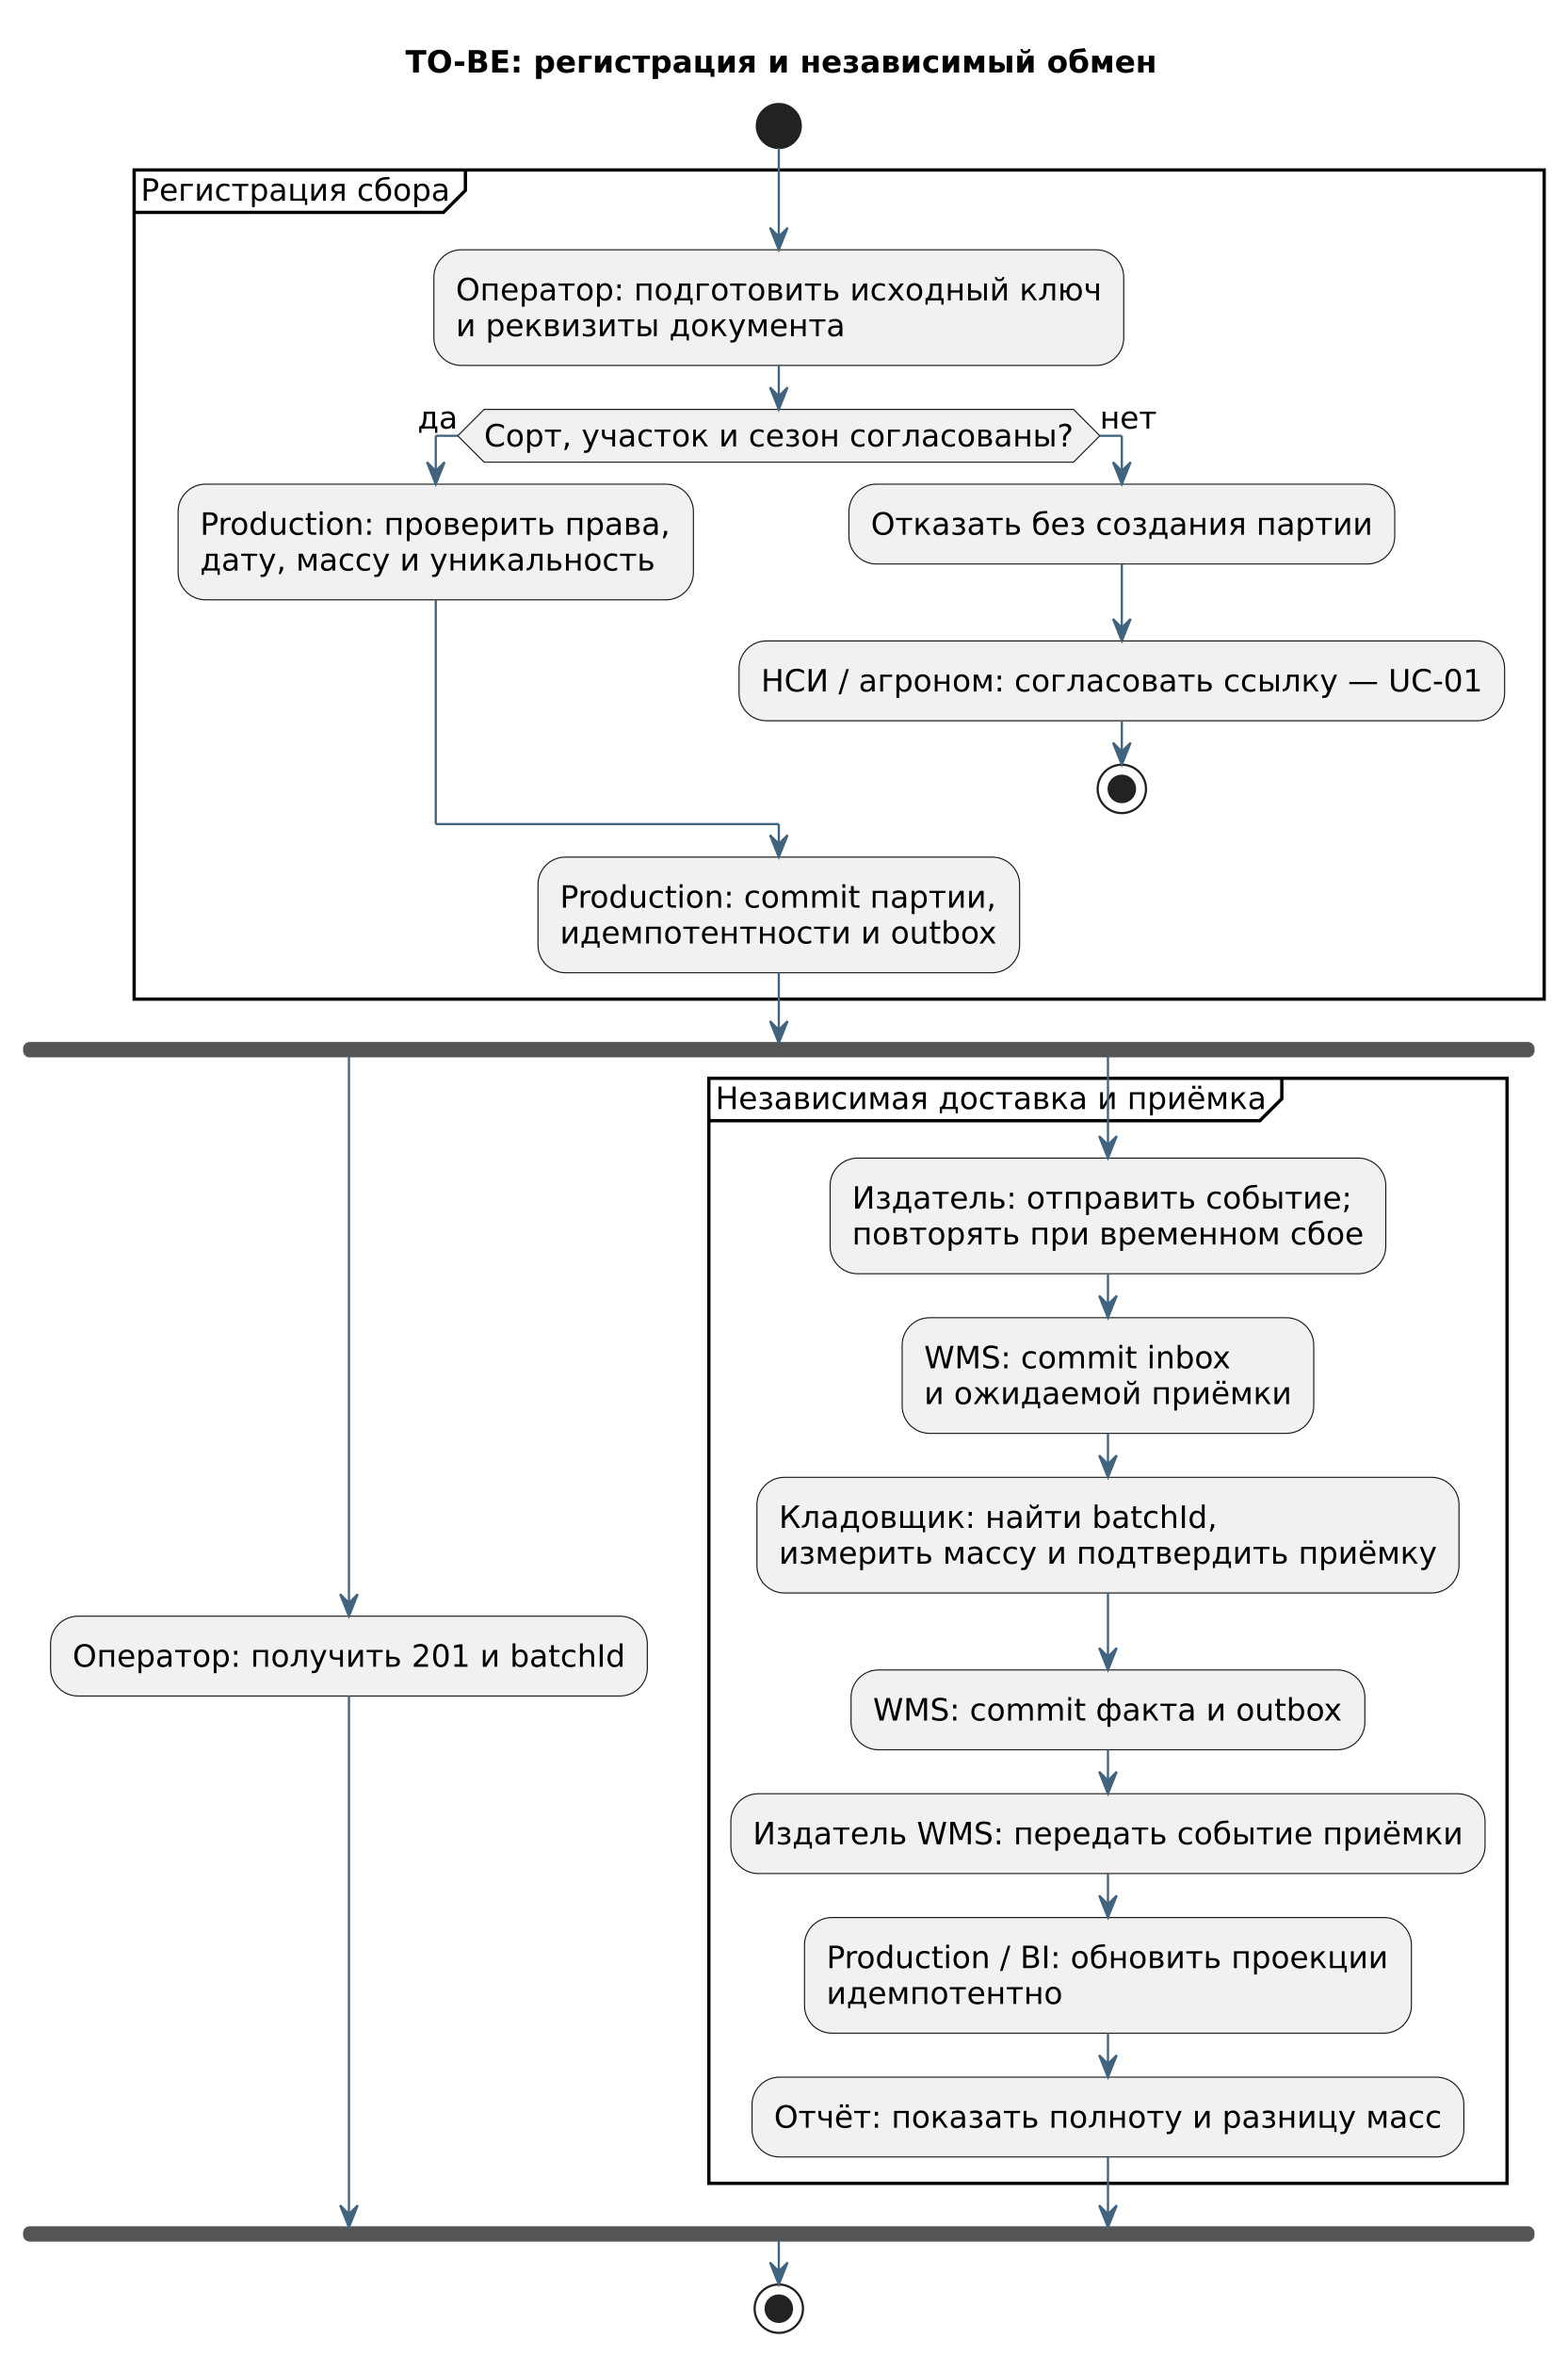
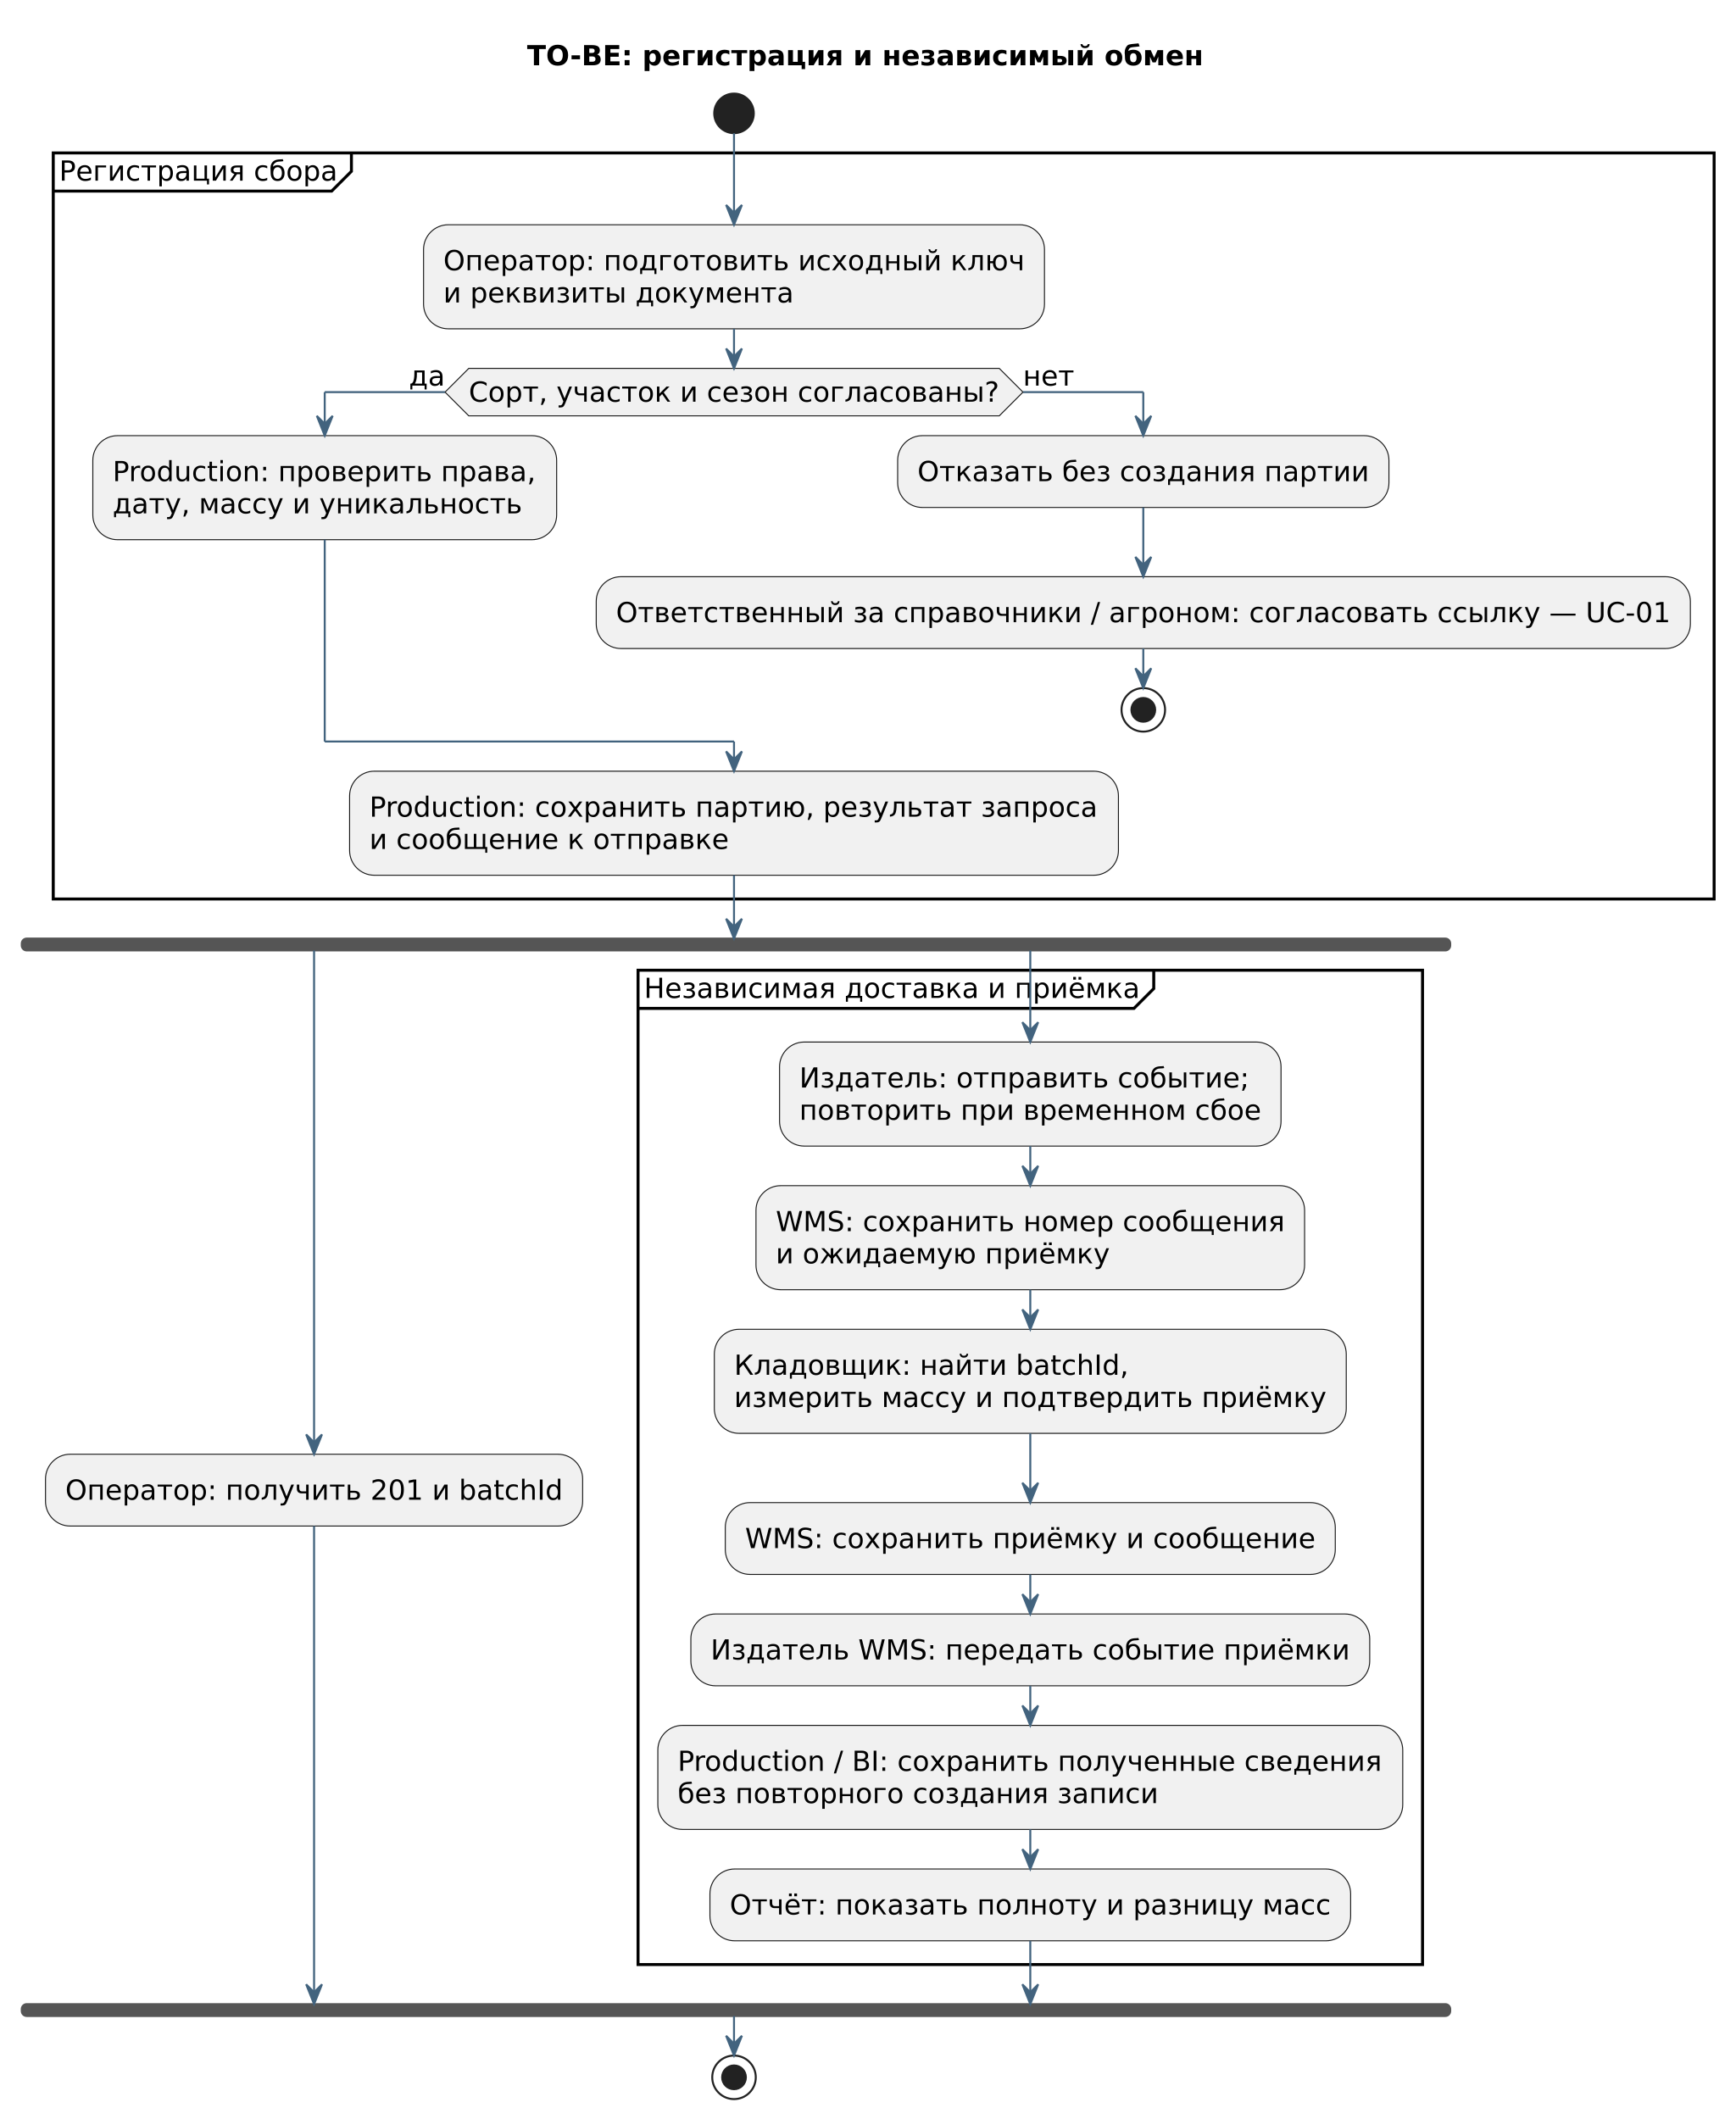
- <svg xmlns="http://www.w3.org/2000/svg" contentStyleType="text/css" data-diagram-type="ACTIVITY" height="1071px" preserveAspectRatio="none" style="width:713px;height:1071px;background:#FFFFFF;" version="1.1" viewBox="0 0 713 1071" width="713px" zoomAndPan="magnify">
+ <svg xmlns="http://www.w3.org/2000/svg" contentStyleType="text/css" data-diagram-type="ACTIVITY" height="1071px" preserveAspectRatio="none" style="width:877px;height:1071px;background:#FFFFFF;" version="1.1" viewBox="0 0 877 1071" width="877px" zoomAndPan="magnify">
  <defs />
  <g>
    <g class="title" data-source-line="14">
-       <text fill="#000000" font-family="DejaVu Sans" font-size="14" font-weight="bold" lengthAdjust="spacing" textLength="341.544" x="184.451" y="32.995">TO-BE: регистрация и независимый обмен</text>
+       <text fill="#000000" font-family="DejaVu Sans" font-size="14" font-weight="bold" lengthAdjust="spacing" textLength="341.544" x="266.38" y="32.995">TO-BE: регистрация и независимый обмен</text>
    </g>
-     <ellipse cx="354.277" cy="57.297" fill="#222222" rx="10" ry="10" style="stroke:#222222;stroke-width:1;" />
-     <rect fill="none" height="377.078" style="stroke:#000000;stroke-width:1.5;" width="641.424" x="61.023" y="77.297" />
-     <path d="M211.713,77.297 L211.713,86.594 L201.713,96.594 L61.023,96.594" fill="none" style="stroke:#000000;stroke-width:1.5;" />
-     <text fill="#000000" font-family="DejaVu Sans" font-size="14" lengthAdjust="spacing" textLength="140.69" x="64.023" y="91.292">Регистрация сбора</text>
-     <rect fill="#F1F1F1" height="52.594" rx="12.5" ry="12.5" style="stroke:#181818;stroke-width:0.5;" width="313.815" x="197.369" y="113.594" />
-     <text fill="#000000" font-family="DejaVu Sans" font-size="14" lengthAdjust="spacing" textLength="293.815" x="207.369" y="136.589">Оператор: подготовить исходный ключ</text>
-     <text fill="#000000" font-family="DejaVu Sans" font-size="14" lengthAdjust="spacing" textLength="177.106" x="207.369" y="152.886">и реквизиты документа</text>
-     <polygon fill="#F1F1F1" points="220.231,186.188,488.323,186.188,500.323,198.188,488.323,210.188,220.231,210.188,208.231,198.188,220.231,186.188" style="stroke:#181818;stroke-width:0.5;" />
-     <text fill="#000000" font-family="DejaVu Sans" font-size="14" lengthAdjust="spacing" textLength="268.092" x="220.231" y="203.034">Сорт, участок и сезон согласованы?</text>
-     <text fill="#000000" font-family="DejaVu Sans" font-size="14" lengthAdjust="spacing" textLength="18.259" x="189.972" y="194.886">да</text>
-     <text fill="#000000" font-family="DejaVu Sans" font-size="14" lengthAdjust="spacing" textLength="25.922" x="500.323" y="194.886">нет</text>
-     <rect fill="#F1F1F1" height="52.594" rx="12.5" ry="12.5" style="stroke:#181818;stroke-width:0.5;" width="234.416" x="81.023" y="220.188" />
-     <text fill="#000000" font-family="DejaVu Sans" font-size="14" lengthAdjust="spacing" textLength="214.416" x="91.023" y="243.183">Production: проверить права,</text>
-     <text fill="#000000" font-family="DejaVu Sans" font-size="14" lengthAdjust="spacing" textLength="207.013" x="91.023" y="259.479">дату, массу и уникальность</text>
-     <rect fill="#F1F1F1" height="36.297" rx="12.5" ry="12.5" style="stroke:#181818;stroke-width:0.5;" width="248.293" x="386.176" y="220.188" />
-     <text fill="#000000" font-family="DejaVu Sans" font-size="14" lengthAdjust="spacing" textLength="228.293" x="396.176" y="243.183">Отказать без создания партии</text>
-     <rect fill="#F1F1F1" height="36.297" rx="12.5" ry="12.5" style="stroke:#181818;stroke-width:0.5;" width="348.248" x="336.199" y="291.484" />
-     <text fill="#000000" font-family="DejaVu Sans" font-size="14" lengthAdjust="spacing" textLength="328.248" x="346.199" y="314.479">НСИ / агроном: согласовать ссылку — UC-01</text>
-     <ellipse cx="510.323" cy="358.781" fill="none" rx="11" ry="11" style="stroke:#222222;stroke-width:1;" />
-     <ellipse cx="510.323" cy="358.781" fill="#222222" rx="6" ry="6" style="stroke:#222222;stroke-width:1;" />
-     <rect fill="#F1F1F1" height="52.594" rx="12.5" ry="12.5" style="stroke:#181818;stroke-width:0.5;" width="219.083" x="244.735" y="389.781" />
-     <text fill="#000000" font-family="DejaVu Sans" font-size="14" lengthAdjust="spacing" textLength="198.994" x="254.735" y="412.776">Production: commit партии,</text>
-     <text fill="#000000" font-family="DejaVu Sans" font-size="14" lengthAdjust="spacing" textLength="199.083" x="254.735" y="429.073">идемпотентности и outbox</text>
-     <rect fill="#555555" height="6" rx="2.5" ry="2.5" style="stroke:#555555;stroke-width:1;" width="686.554" x="11" y="474.375" />
+     <ellipse cx="370.967" cy="57.297" fill="#222222" rx="10" ry="10" style="stroke:#222222;stroke-width:1;" />
+     <rect fill="none" height="377.078" style="stroke:#000000;stroke-width:1.5;" width="839.394" x="26.91" y="77.297" />
+     <path d="M177.601,77.297 L177.601,86.594 L167.601,96.594 L26.91,96.594" fill="none" style="stroke:#000000;stroke-width:1.5;" />
+     <text fill="#000000" font-family="DejaVu Sans" font-size="14" lengthAdjust="spacing" textLength="140.69" x="29.91" y="91.292">Регистрация сбора</text>
+     <rect fill="#F1F1F1" height="52.594" rx="12.5" ry="12.5" style="stroke:#181818;stroke-width:0.5;" width="313.815" x="214.059" y="113.594" />
+     <text fill="#000000" font-family="DejaVu Sans" font-size="14" lengthAdjust="spacing" textLength="293.815" x="224.059" y="136.589">Оператор: подготовить исходный ключ</text>
+     <text fill="#000000" font-family="DejaVu Sans" font-size="14" lengthAdjust="spacing" textLength="177.106" x="224.059" y="152.886">и реквизиты документа</text>
+     <polygon fill="#F1F1F1" points="236.921,186.188,505.013,186.188,517.013,198.188,505.013,210.188,236.921,210.188,224.921,198.188,236.921,186.188" style="stroke:#181818;stroke-width:0.5;" />
+     <text fill="#000000" font-family="DejaVu Sans" font-size="14" lengthAdjust="spacing" textLength="268.092" x="236.921" y="203.034">Сорт, участок и сезон согласованы?</text>
+     <text fill="#000000" font-family="DejaVu Sans" font-size="14" lengthAdjust="spacing" textLength="18.259" x="206.662" y="194.886">да</text>
+     <text fill="#000000" font-family="DejaVu Sans" font-size="14" lengthAdjust="spacing" textLength="25.922" x="517.013" y="194.886">нет</text>
+     <rect fill="#F1F1F1" height="52.594" rx="12.5" ry="12.5" style="stroke:#181818;stroke-width:0.5;" width="234.416" x="46.91" y="220.188" />
+     <text fill="#000000" font-family="DejaVu Sans" font-size="14" lengthAdjust="spacing" textLength="214.416" x="56.91" y="243.183">Production: проверить права,</text>
+     <text fill="#000000" font-family="DejaVu Sans" font-size="14" lengthAdjust="spacing" textLength="207.013" x="56.91" y="259.479">дату, массу и уникальность</text>
+     <rect fill="#F1F1F1" height="36.297" rx="12.5" ry="12.5" style="stroke:#181818;stroke-width:0.5;" width="248.293" x="453.669" y="220.188" />
+     <text fill="#000000" font-family="DejaVu Sans" font-size="14" lengthAdjust="spacing" textLength="228.293" x="463.669" y="243.183">Отказать без создания партии</text>
+     <rect fill="#F1F1F1" height="36.297" rx="12.5" ry="12.5" style="stroke:#181818;stroke-width:0.5;" width="552.977" x="301.326" y="291.484" />
+     <text fill="#000000" font-family="DejaVu Sans" font-size="14" lengthAdjust="spacing" textLength="532.977" x="311.326" y="314.479">Ответственный за справочники / агроном: согласовать ссылку — UC-01</text>
+     <ellipse cx="577.815" cy="358.781" fill="none" rx="11" ry="11" style="stroke:#222222;stroke-width:1;" />
+     <ellipse cx="577.815" cy="358.781" fill="#222222" rx="6" ry="6" style="stroke:#222222;stroke-width:1;" />
+     <rect fill="#F1F1F1" height="52.594" rx="12.5" ry="12.5" style="stroke:#181818;stroke-width:0.5;" width="388.56" x="176.687" y="389.781" />
+     <text fill="#000000" font-family="DejaVu Sans" font-size="14" lengthAdjust="spacing" textLength="368.56" x="186.687" y="412.776">Production: сохранить партию, результат запроса</text>
+     <text fill="#000000" font-family="DejaVu Sans" font-size="14" lengthAdjust="spacing" textLength="181.692" x="186.687" y="429.073">и сообщение к отправке</text>
+     <rect fill="#555555" height="6" rx="2.5" ry="2.5" style="stroke:#555555;stroke-width:1;" width="721.934" x="11" y="474.375" />
    <rect fill="#F1F1F1" height="36.297" rx="12.5" ry="12.5" style="stroke:#181818;stroke-width:0.5;" width="271.467" x="23" y="735.008" />
    <text fill="#000000" font-family="DejaVu Sans" font-size="14" lengthAdjust="spacing" textLength="251.467" x="33" y="758.003">Оператор: получить 201 и batchId</text>
-     <rect fill="none" height="502.562" style="stroke:#000000;stroke-width:1.5;" width="363.087" x="322.467" y="490.375" />
+     <rect fill="none" height="502.562" style="stroke:#000000;stroke-width:1.5;" width="396.467" x="322.467" y="490.375" />
    <path d="M583.1,490.375 L583.1,499.672 L573.1,509.672 L322.467,509.672" fill="none" style="stroke:#000000;stroke-width:1.5;" />
    <text fill="#000000" font-family="DejaVu Sans" font-size="14" lengthAdjust="spacing" textLength="250.633" x="325.467" y="504.37">Независимая доставка и приёмка</text>
-     <rect fill="#F1F1F1" height="52.594" rx="12.5" ry="12.5" style="stroke:#181818;stroke-width:0.5;" width="252.764" x="377.628" y="526.672" />
-     <text fill="#000000" font-family="DejaVu Sans" font-size="14" lengthAdjust="spacing" textLength="227.391" x="387.628" y="549.667">Издатель: отправить событие;</text>
-     <text fill="#000000" font-family="DejaVu Sans" font-size="14" lengthAdjust="spacing" textLength="232.764" x="387.628" y="565.964">повторять при временном сбое</text>
-     <rect fill="#F1F1F1" height="52.594" rx="12.5" ry="12.5" style="stroke:#181818;stroke-width:0.5;" width="187.241" x="410.39" y="599.266" />
-     <text fill="#000000" font-family="DejaVu Sans" font-size="14" lengthAdjust="spacing" textLength="139.843" x="420.39" y="622.261">WMS: commit inbox</text>
-     <text fill="#000000" font-family="DejaVu Sans" font-size="14" lengthAdjust="spacing" textLength="167.241" x="420.39" y="638.558">и ожидаемой приёмки</text>
-     <rect fill="#F1F1F1" height="52.594" rx="12.5" ry="12.5" style="stroke:#181818;stroke-width:0.5;" width="319.373" x="344.324" y="671.859" />
-     <text fill="#000000" font-family="DejaVu Sans" font-size="14" lengthAdjust="spacing" textLength="199.398" x="354.324" y="694.855">Кладовщик: найти batchId,</text>
-     <text fill="#000000" font-family="DejaVu Sans" font-size="14" lengthAdjust="spacing" textLength="299.373" x="354.324" y="711.151">измерить массу и подтвердить приёмку</text>
-     <rect fill="#F1F1F1" height="36.297" rx="12.5" ry="12.5" style="stroke:#181818;stroke-width:0.5;" width="233.746" x="387.137" y="759.453" />
-     <text fill="#000000" font-family="DejaVu Sans" font-size="14" lengthAdjust="spacing" textLength="213.746" x="397.137" y="782.448">WMS: commit факта и outbox</text>
-     <rect fill="#F1F1F1" height="36.297" rx="12.5" ry="12.5" style="stroke:#181818;stroke-width:0.5;" width="343.087" x="332.467" y="815.75" />
-     <text fill="#000000" font-family="DejaVu Sans" font-size="14" lengthAdjust="spacing" textLength="323.087" x="342.467" y="838.745">Издатель WMS: передать событие приёмки</text>
-     <rect fill="#F1F1F1" height="52.594" rx="12.5" ry="12.5" style="stroke:#181818;stroke-width:0.5;" width="276.081" x="365.97" y="872.047" />
-     <text fill="#000000" font-family="DejaVu Sans" font-size="14" lengthAdjust="spacing" textLength="256.081" x="375.97" y="895.042">Production / BI: обновить проекции</text>
-     <text fill="#000000" font-family="DejaVu Sans" font-size="14" lengthAdjust="spacing" textLength="107.468" x="375.97" y="911.339">идемпотентно</text>
-     <rect fill="#F1F1F1" height="36.297" rx="12.5" ry="12.5" style="stroke:#181818;stroke-width:0.5;" width="323.803" x="342.109" y="944.641" />
-     <text fill="#000000" font-family="DejaVu Sans" font-size="14" lengthAdjust="spacing" textLength="303.803" x="352.109" y="967.636">Отчёт: показать полноту и разницу масс</text>
-     <rect fill="#555555" height="6" rx="2.5" ry="2.5" style="stroke:#555555;stroke-width:1;" width="686.554" x="11" y="1012.938" />
-     <ellipse cx="354.277" cy="1049.938" fill="none" rx="11" ry="11" style="stroke:#222222;stroke-width:1;" />
-     <ellipse cx="354.277" cy="1049.938" fill="#222222" rx="6" ry="6" style="stroke:#222222;stroke-width:1;" />
-     <line style="stroke:#42637E;stroke-width:1;" x1="510.323" x2="510.323" y1="256.484" y2="291.484" />
-     <polygon fill="#42637E" points="506.323,281.484,510.323,291.484,514.323,281.484,510.323,285.484" style="stroke:#42637E;stroke-width:1;" />
-     <line style="stroke:#42637E;stroke-width:1;" x1="510.323" x2="510.323" y1="327.781" y2="347.781" />
-     <polygon fill="#42637E" points="506.323,337.781,510.323,347.781,514.323,337.781,510.323,341.781" style="stroke:#42637E;stroke-width:1;" />
-     <line style="stroke:#42637E;stroke-width:1;" x1="208.231" x2="198.231" y1="198.188" y2="198.188" />
-     <line style="stroke:#42637E;stroke-width:1;" x1="198.231" x2="198.231" y1="198.188" y2="220.188" />
-     <polygon fill="#42637E" points="194.231,210.188,198.231,220.188,202.231,210.188,198.231,214.188" style="stroke:#42637E;stroke-width:1;" />
-     <line style="stroke:#42637E;stroke-width:1;" x1="500.323" x2="510.323" y1="198.188" y2="198.188" />
-     <line style="stroke:#42637E;stroke-width:1;" x1="510.323" x2="510.323" y1="198.188" y2="220.188" />
-     <polygon fill="#42637E" points="506.323,210.188,510.323,220.188,514.323,210.188,510.323,214.188" style="stroke:#42637E;stroke-width:1;" />
-     <line style="stroke:#42637E;stroke-width:1;" x1="198.231" x2="198.231" y1="272.781" y2="374.781" />
-     <line style="stroke:#42637E;stroke-width:1;" x1="198.231" x2="354.277" y1="374.781" y2="374.781" />
-     <line style="stroke:#42637E;stroke-width:1;" x1="354.277" x2="354.277" y1="374.781" y2="389.781" />
-     <polygon fill="#42637E" points="350.277,379.781,354.277,389.781,358.277,379.781,354.277,383.781" style="stroke:#42637E;stroke-width:1;" />
-     <line style="stroke:#42637E;stroke-width:1;" x1="354.277" x2="354.277" y1="166.188" y2="186.188" />
-     <polygon fill="#42637E" points="350.277,176.188,354.277,186.188,358.277,176.188,354.277,180.188" style="stroke:#42637E;stroke-width:1;" />
-     <line style="stroke:#42637E;stroke-width:1;" x1="354.277" x2="354.277" y1="67.297" y2="113.594" />
-     <polygon fill="#42637E" points="350.277,103.594,354.277,113.594,358.277,103.594,354.277,107.594" style="stroke:#42637E;stroke-width:1;" />
-     <line style="stroke:#42637E;stroke-width:1;" x1="504.01" x2="504.01" y1="579.266" y2="599.266" />
-     <polygon fill="#42637E" points="500.01,589.266,504.01,599.266,508.01,589.266,504.01,593.266" style="stroke:#42637E;stroke-width:1;" />
-     <line style="stroke:#42637E;stroke-width:1;" x1="504.01" x2="504.01" y1="651.859" y2="671.859" />
-     <polygon fill="#42637E" points="500.01,661.859,504.01,671.859,508.01,661.859,504.01,665.859" style="stroke:#42637E;stroke-width:1;" />
-     <line style="stroke:#42637E;stroke-width:1;" x1="504.01" x2="504.01" y1="724.453" y2="759.453" />
-     <polygon fill="#42637E" points="500.01,749.453,504.01,759.453,508.01,749.453,504.01,753.453" style="stroke:#42637E;stroke-width:1;" />
-     <line style="stroke:#42637E;stroke-width:1;" x1="504.01" x2="504.01" y1="795.75" y2="815.75" />
-     <polygon fill="#42637E" points="500.01,805.75,504.01,815.75,508.01,805.75,504.01,809.75" style="stroke:#42637E;stroke-width:1;" />
-     <line style="stroke:#42637E;stroke-width:1;" x1="504.01" x2="504.01" y1="852.047" y2="872.047" />
-     <polygon fill="#42637E" points="500.01,862.047,504.01,872.047,508.01,862.047,504.01,866.047" style="stroke:#42637E;stroke-width:1;" />
-     <line style="stroke:#42637E;stroke-width:1;" x1="504.01" x2="504.01" y1="924.641" y2="944.641" />
-     <polygon fill="#42637E" points="500.01,934.641,504.01,944.641,508.01,934.641,504.01,938.641" style="stroke:#42637E;stroke-width:1;" />
+     <rect fill="#F1F1F1" height="52.594" rx="12.5" ry="12.5" style="stroke:#181818;stroke-width:0.5;" width="253.44" x="393.98" y="526.672" />
+     <text fill="#000000" font-family="DejaVu Sans" font-size="14" lengthAdjust="spacing" textLength="227.391" x="403.98" y="549.667">Издатель: отправить событие;</text>
+     <text fill="#000000" font-family="DejaVu Sans" font-size="14" lengthAdjust="spacing" textLength="233.44" x="403.98" y="565.964">повторить при временном сбое</text>
+     <rect fill="#F1F1F1" height="52.594" rx="12.5" ry="12.5" style="stroke:#181818;stroke-width:0.5;" width="277.264" x="382.068" y="599.266" />
+     <text fill="#000000" font-family="DejaVu Sans" font-size="14" lengthAdjust="spacing" textLength="257.264" x="392.068" y="622.261">WMS: сохранить номер сообщения</text>
+     <text fill="#000000" font-family="DejaVu Sans" font-size="14" lengthAdjust="spacing" textLength="168.834" x="392.068" y="638.558">и ожидаемую приёмку</text>
+     <rect fill="#F1F1F1" height="52.594" rx="12.5" ry="12.5" style="stroke:#181818;stroke-width:0.5;" width="319.373" x="361.014" y="671.859" />
+     <text fill="#000000" font-family="DejaVu Sans" font-size="14" lengthAdjust="spacing" textLength="199.398" x="371.014" y="694.855">Кладовщик: найти batchId,</text>
+     <text fill="#000000" font-family="DejaVu Sans" font-size="14" lengthAdjust="spacing" textLength="299.373" x="371.014" y="711.151">измерить массу и подтвердить приёмку</text>
+     <rect fill="#F1F1F1" height="36.297" rx="12.5" ry="12.5" style="stroke:#181818;stroke-width:0.5;" width="308.278" x="366.561" y="759.453" />
+     <text fill="#000000" font-family="DejaVu Sans" font-size="14" lengthAdjust="spacing" textLength="288.278" x="376.561" y="782.448">WMS: сохранить приёмку и сообщение</text>
+     <rect fill="#F1F1F1" height="36.297" rx="12.5" ry="12.5" style="stroke:#181818;stroke-width:0.5;" width="343.087" x="349.157" y="815.75" />
+     <text fill="#000000" font-family="DejaVu Sans" font-size="14" lengthAdjust="spacing" textLength="323.087" x="359.157" y="838.745">Издатель WMS: передать событие приёмки</text>
+     <rect fill="#F1F1F1" height="52.594" rx="12.5" ry="12.5" style="stroke:#181818;stroke-width:0.5;" width="376.467" x="332.467" y="872.047" />
+     <text fill="#000000" font-family="DejaVu Sans" font-size="14" lengthAdjust="spacing" textLength="356.467" x="342.467" y="895.042">Production / BI: сохранить полученные сведения</text>
+     <text fill="#000000" font-family="DejaVu Sans" font-size="14" lengthAdjust="spacing" textLength="242.97" x="342.467" y="911.339">без повторного создания записи</text>
+     <rect fill="#F1F1F1" height="36.297" rx="12.5" ry="12.5" style="stroke:#181818;stroke-width:0.5;" width="323.803" x="358.799" y="944.641" />
+     <text fill="#000000" font-family="DejaVu Sans" font-size="14" lengthAdjust="spacing" textLength="303.803" x="368.799" y="967.636">Отчёт: показать полноту и разницу масс</text>
+     <rect fill="#555555" height="6" rx="2.5" ry="2.5" style="stroke:#555555;stroke-width:1;" width="721.934" x="11" y="1012.938" />
+     <ellipse cx="370.967" cy="1049.938" fill="none" rx="11" ry="11" style="stroke:#222222;stroke-width:1;" />
+     <ellipse cx="370.967" cy="1049.938" fill="#222222" rx="6" ry="6" style="stroke:#222222;stroke-width:1;" />
+     <line style="stroke:#42637E;stroke-width:1;" x1="577.815" x2="577.815" y1="256.484" y2="291.484" />
+     <polygon fill="#42637E" points="573.815,281.484,577.815,291.484,581.815,281.484,577.815,285.484" style="stroke:#42637E;stroke-width:1;" />
+     <line style="stroke:#42637E;stroke-width:1;" x1="577.815" x2="577.815" y1="327.781" y2="347.781" />
+     <polygon fill="#42637E" points="573.815,337.781,577.815,347.781,581.815,337.781,577.815,341.781" style="stroke:#42637E;stroke-width:1;" />
+     <line style="stroke:#42637E;stroke-width:1;" x1="224.921" x2="164.118" y1="198.188" y2="198.188" />
+     <line style="stroke:#42637E;stroke-width:1;" x1="164.118" x2="164.118" y1="198.188" y2="220.188" />
+     <polygon fill="#42637E" points="160.118,210.188,164.118,220.188,168.118,210.188,164.118,214.188" style="stroke:#42637E;stroke-width:1;" />
+     <line style="stroke:#42637E;stroke-width:1;" x1="517.013" x2="577.815" y1="198.188" y2="198.188" />
+     <line style="stroke:#42637E;stroke-width:1;" x1="577.815" x2="577.815" y1="198.188" y2="220.188" />
+     <polygon fill="#42637E" points="573.815,210.188,577.815,220.188,581.815,210.188,577.815,214.188" style="stroke:#42637E;stroke-width:1;" />
+     <line style="stroke:#42637E;stroke-width:1;" x1="164.118" x2="164.118" y1="272.781" y2="374.781" />
+     <line style="stroke:#42637E;stroke-width:1;" x1="164.118" x2="370.967" y1="374.781" y2="374.781" />
+     <line style="stroke:#42637E;stroke-width:1;" x1="370.967" x2="370.967" y1="374.781" y2="389.781" />
+     <polygon fill="#42637E" points="366.967,379.781,370.967,389.781,374.967,379.781,370.967,383.781" style="stroke:#42637E;stroke-width:1;" />
+     <line style="stroke:#42637E;stroke-width:1;" x1="370.967" x2="370.967" y1="166.188" y2="186.188" />
+     <polygon fill="#42637E" points="366.967,176.188,370.967,186.188,374.967,176.188,370.967,180.188" style="stroke:#42637E;stroke-width:1;" />
+     <line style="stroke:#42637E;stroke-width:1;" x1="370.967" x2="370.967" y1="67.297" y2="113.594" />
+     <polygon fill="#42637E" points="366.967,103.594,370.967,113.594,374.967,103.594,370.967,107.594" style="stroke:#42637E;stroke-width:1;" />
+     <line style="stroke:#42637E;stroke-width:1;" x1="520.7" x2="520.7" y1="579.266" y2="599.266" />
+     <polygon fill="#42637E" points="516.7,589.266,520.7,599.266,524.7,589.266,520.7,593.266" style="stroke:#42637E;stroke-width:1;" />
+     <line style="stroke:#42637E;stroke-width:1;" x1="520.7" x2="520.7" y1="651.859" y2="671.859" />
+     <polygon fill="#42637E" points="516.7,661.859,520.7,671.859,524.7,661.859,520.7,665.859" style="stroke:#42637E;stroke-width:1;" />
+     <line style="stroke:#42637E;stroke-width:1;" x1="520.7" x2="520.7" y1="724.453" y2="759.453" />
+     <polygon fill="#42637E" points="516.7,749.453,520.7,759.453,524.7,749.453,520.7,753.453" style="stroke:#42637E;stroke-width:1;" />
+     <line style="stroke:#42637E;stroke-width:1;" x1="520.7" x2="520.7" y1="795.75" y2="815.75" />
+     <polygon fill="#42637E" points="516.7,805.75,520.7,815.75,524.7,805.75,520.7,809.75" style="stroke:#42637E;stroke-width:1;" />
+     <line style="stroke:#42637E;stroke-width:1;" x1="520.7" x2="520.7" y1="852.047" y2="872.047" />
+     <polygon fill="#42637E" points="516.7,862.047,520.7,872.047,524.7,862.047,520.7,866.047" style="stroke:#42637E;stroke-width:1;" />
+     <line style="stroke:#42637E;stroke-width:1;" x1="520.7" x2="520.7" y1="924.641" y2="944.641" />
+     <polygon fill="#42637E" points="516.7,934.641,520.7,944.641,524.7,934.641,520.7,938.641" style="stroke:#42637E;stroke-width:1;" />
    <line style="stroke:#42637E;stroke-width:1;" x1="158.733" x2="158.733" y1="480.375" y2="735.008" />
    <polygon fill="#42637E" points="154.733,725.008,158.733,735.008,162.733,725.008,158.733,729.008" style="stroke:#42637E;stroke-width:1;" />
-     <line style="stroke:#42637E;stroke-width:1;" x1="504.01" x2="504.01" y1="480.375" y2="526.672" />
-     <polygon fill="#42637E" points="500.01,516.672,504.01,526.672,508.01,516.672,504.01,520.672" style="stroke:#42637E;stroke-width:1;" />
+     <line style="stroke:#42637E;stroke-width:1;" x1="520.7" x2="520.7" y1="480.375" y2="526.672" />
+     <polygon fill="#42637E" points="516.7,516.672,520.7,526.672,524.7,516.672,520.7,520.672" style="stroke:#42637E;stroke-width:1;" />
    <line style="stroke:#42637E;stroke-width:1;" x1="158.733" x2="158.733" y1="771.305" y2="1012.938" />
    <polygon fill="#42637E" points="154.733,1002.938,158.733,1012.938,162.733,1002.938,158.733,1006.938" style="stroke:#42637E;stroke-width:1;" />
-     <line style="stroke:#42637E;stroke-width:1;" x1="504.01" x2="504.01" y1="980.938" y2="1012.938" />
-     <polygon fill="#42637E" points="500.01,1002.938,504.01,1012.938,508.01,1002.938,504.01,1006.938" style="stroke:#42637E;stroke-width:1;" />
-     <line style="stroke:#42637E;stroke-width:1;" x1="354.277" x2="354.277" y1="442.375" y2="474.375" />
-     <polygon fill="#42637E" points="350.277,464.375,354.277,474.375,358.277,464.375,354.277,468.375" style="stroke:#42637E;stroke-width:1;" />
-     <line style="stroke:#42637E;stroke-width:1;" x1="354.277" x2="354.277" y1="1018.938" y2="1038.938" />
-     <polygon fill="#42637E" points="350.277,1028.938,354.277,1038.938,358.277,1028.938,354.277,1032.938" style="stroke:#42637E;stroke-width:1;" />
+     <line style="stroke:#42637E;stroke-width:1;" x1="520.7" x2="520.7" y1="980.938" y2="1012.938" />
+     <polygon fill="#42637E" points="516.7,1002.938,520.7,1012.938,524.7,1002.938,520.7,1006.938" style="stroke:#42637E;stroke-width:1;" />
+     <line style="stroke:#42637E;stroke-width:1;" x1="370.967" x2="370.967" y1="442.375" y2="474.375" />
+     <polygon fill="#42637E" points="366.967,464.375,370.967,474.375,374.967,464.375,370.967,468.375" style="stroke:#42637E;stroke-width:1;" />
+     <line style="stroke:#42637E;stroke-width:1;" x1="370.967" x2="370.967" y1="1018.938" y2="1038.938" />
+     <polygon fill="#42637E" points="366.967,1028.938,370.967,1038.938,374.967,1028.938,370.967,1032.938" style="stroke:#42637E;stroke-width:1;" />
  </g>
</svg>
